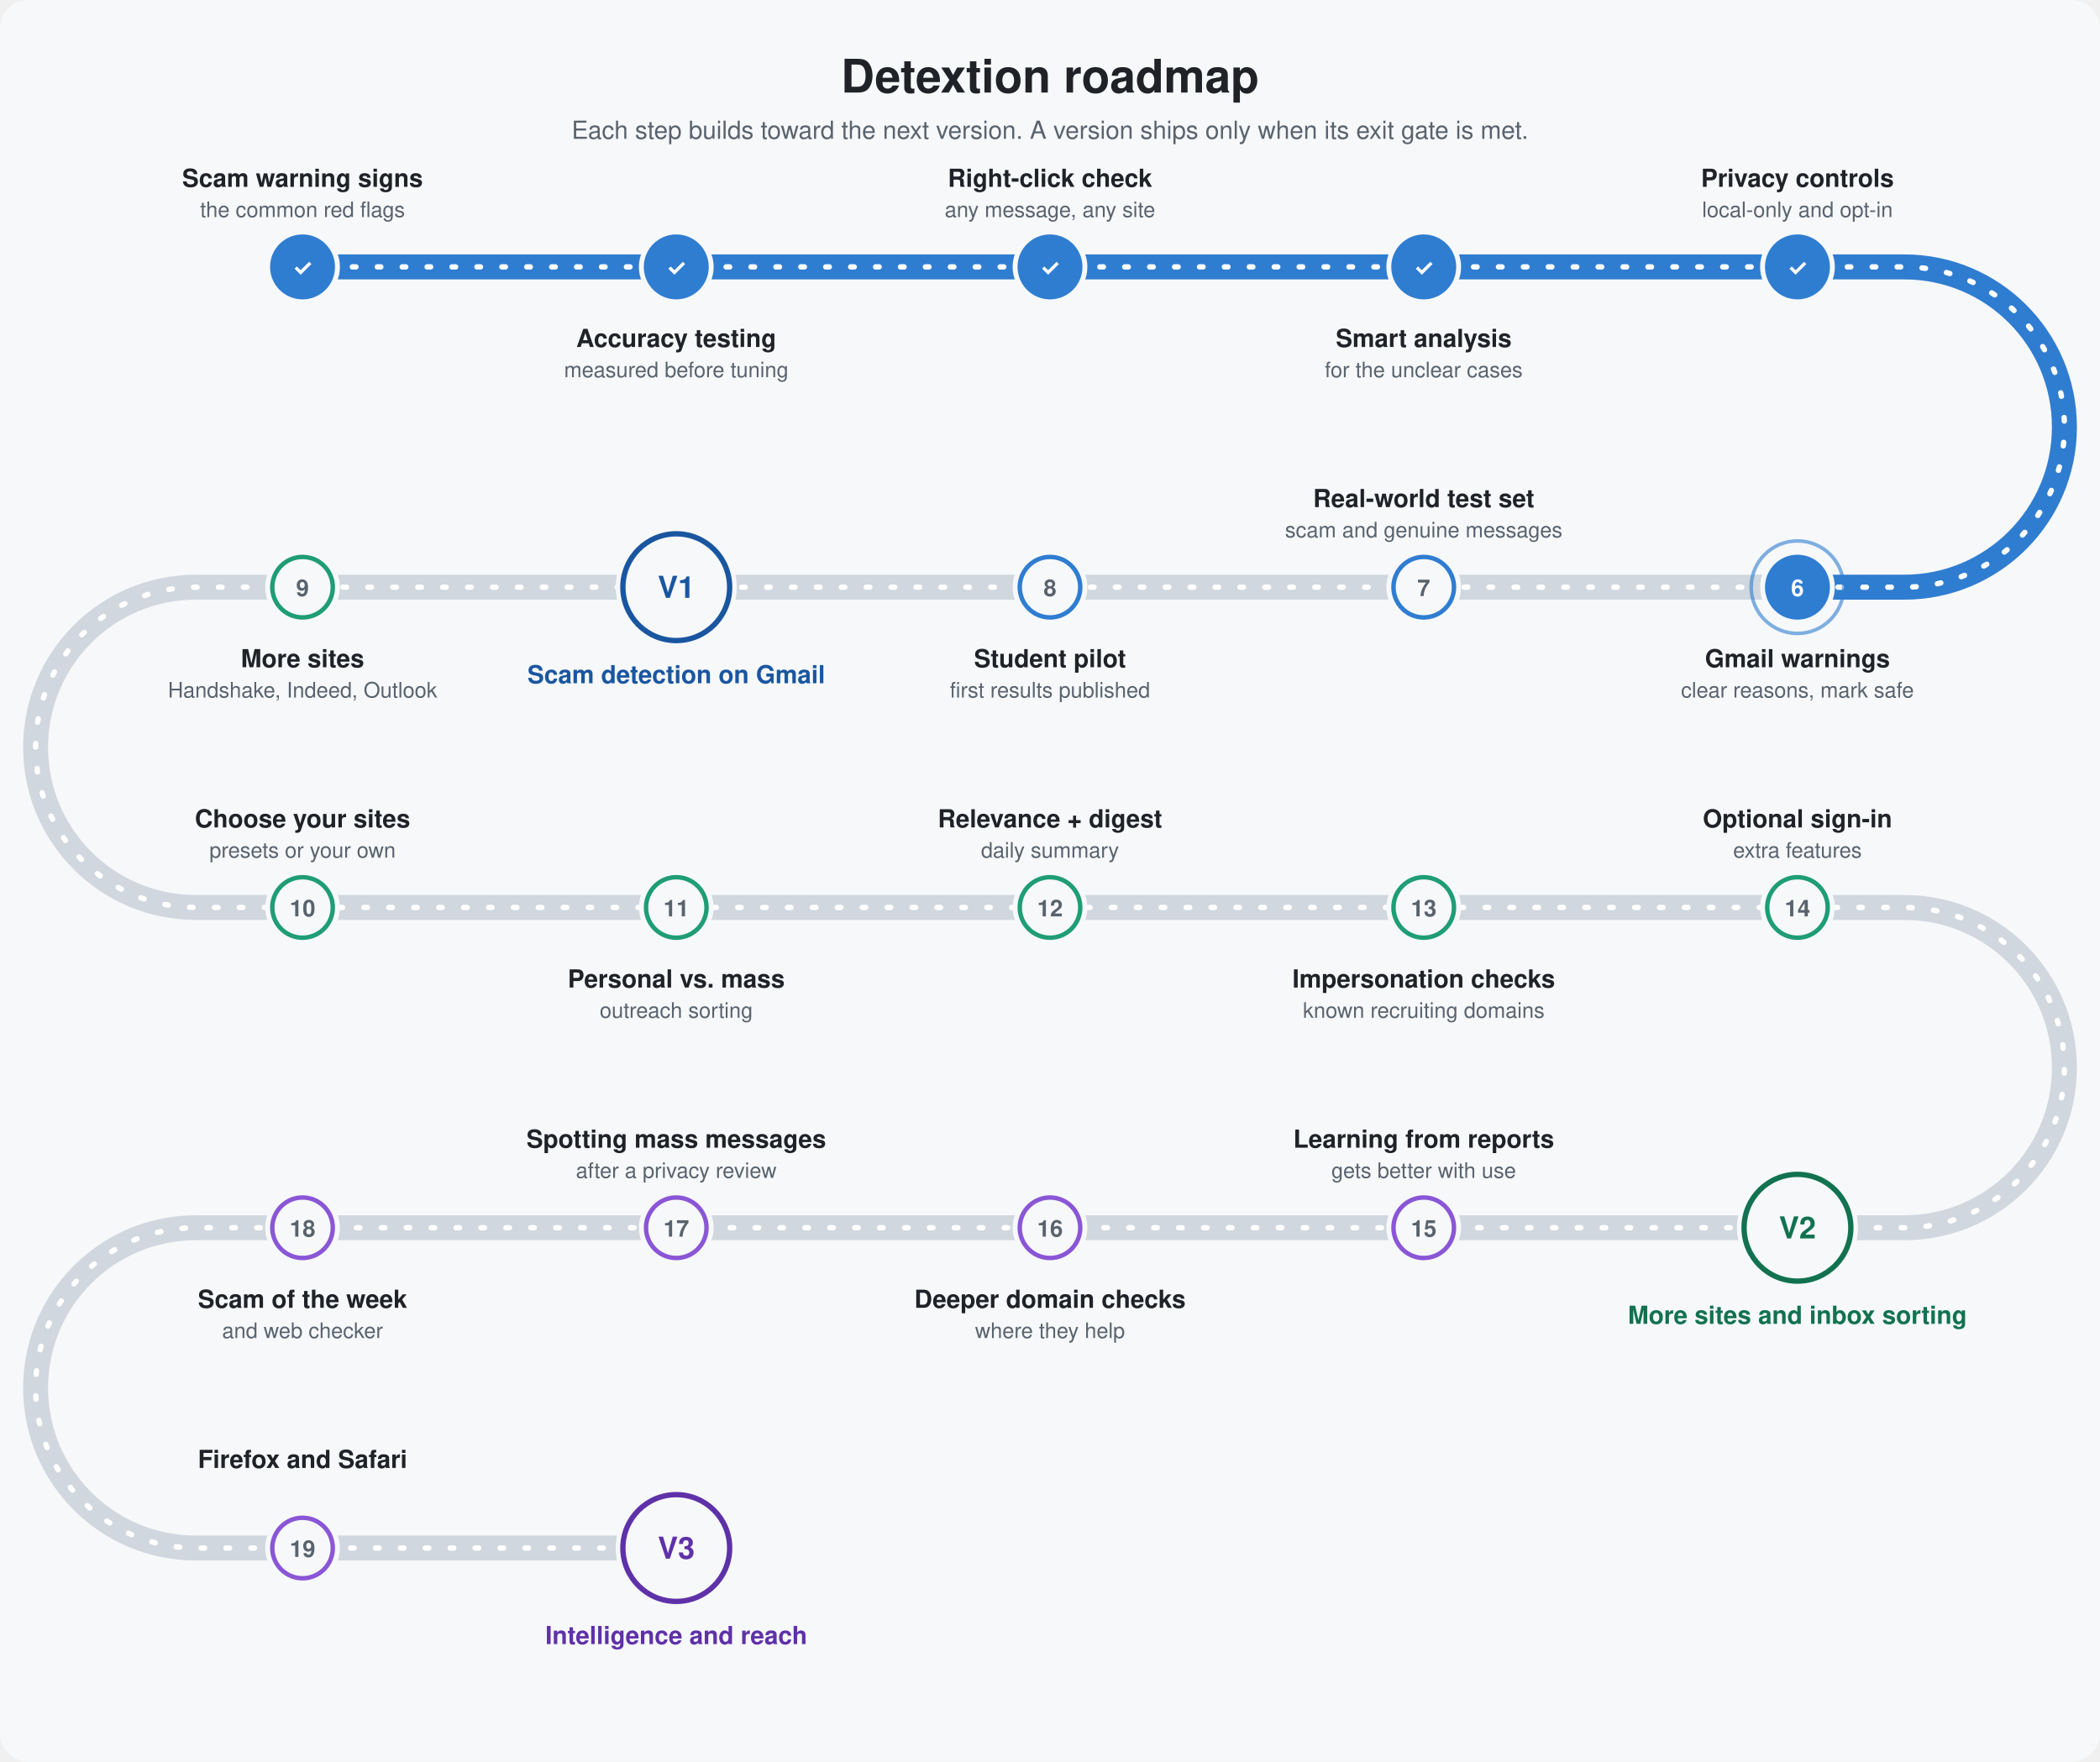
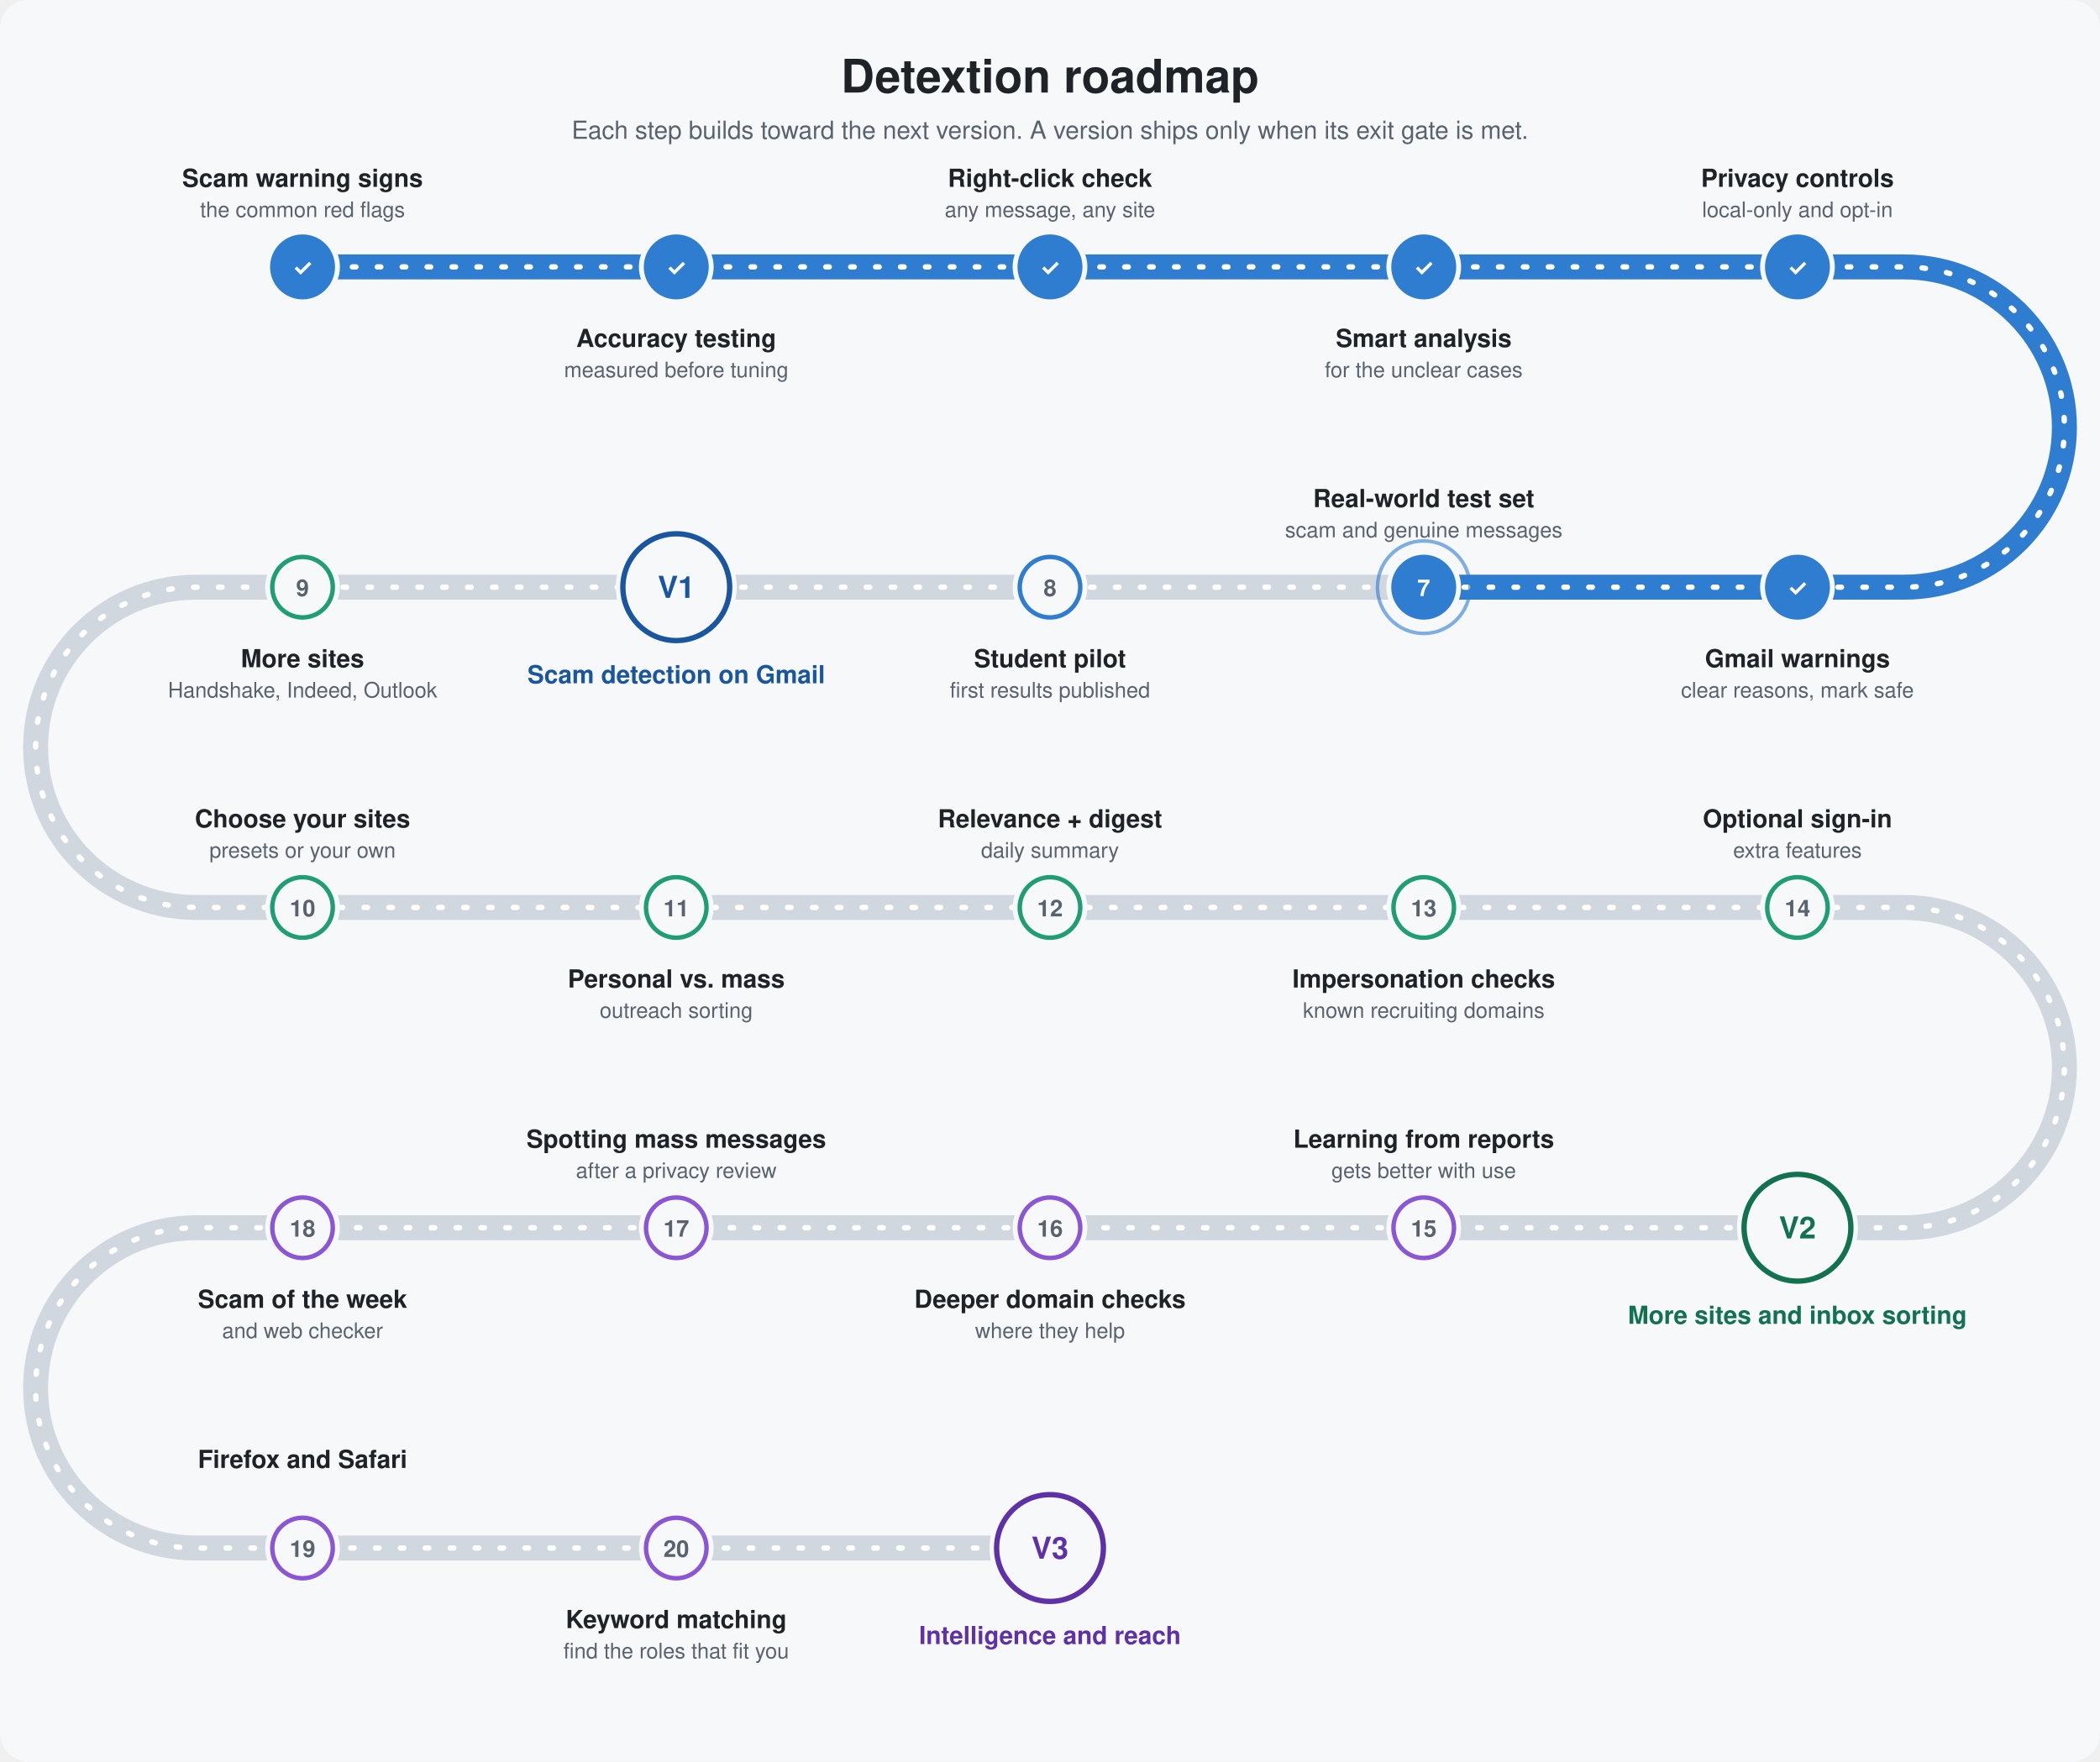
<svg xmlns="http://www.w3.org/2000/svg" viewBox="0 0 1180 990" width="1180" height="990" font-family="-apple-system,Segoe UI,Helvetica,Arial,sans-serif">
  <rect width="1180" height="990" rx="16" fill="#f6f8fa" />
  <text x="590" y="52" text-anchor="middle" font-size="26" font-weight="700" fill="#1f2328">Detextion roadmap</text>
  <text x="590" y="78" text-anchor="middle" font-size="14" fill="#59636e">Each step builds toward the next version. A version ships only when its exit gate is met.</text>
-   <path d="M 170 150 L 1070 150 A 90 90 0 0 1 1070 330 L 110 330 A 90 90 0 0 0 110 510 L 1070 510 A 90 90 0 0 1 1070 690 L 110 690 A 90 90 0 0 0 110 870 L 380 870 " fill="none" stroke="#d0d7de" stroke-width="14" stroke-linecap="round" />
-   <path d="M 170 150 L 1070 150 A 90 90 0 0 1 1070 330 L 110 330 A 90 90 0 0 0 110 510 L 1070 510 A 90 90 0 0 1 1070 690 L 110 690 A 90 90 0 0 0 110 870 L 380 870 " fill="none" stroke="#2f7dd1" stroke-width="14" stroke-linecap="round" stroke-dasharray="1242.74 6180.97" stroke-dashoffset="0.00" />
-   <path d="M 170 150 L 1070 150 A 90 90 0 0 1 1070 330 L 110 330 A 90 90 0 0 0 110 510 L 1070 510 A 90 90 0 0 1 1070 690 L 110 690 A 90 90 0 0 0 110 870 L 380 870 " fill="none" stroke="#ffffff" stroke-width="3" stroke-dasharray="2 12" stroke-linecap="round" />
+   <path d="M 170 150 L 1070 150 A 90 90 0 0 1 1070 330 L 110 330 A 90 90 0 0 0 110 510 L 1070 510 A 90 90 0 0 1 1070 690 L 110 690 A 90 90 0 0 0 110 870 L 590 870 " fill="none" stroke="#d0d7de" stroke-width="14" stroke-linecap="round" />
+   <path d="M 170 150 L 1070 150 A 90 90 0 0 1 1070 330 L 110 330 A 90 90 0 0 0 110 510 L 1070 510 A 90 90 0 0 1 1070 690 L 110 690 A 90 90 0 0 0 110 870 L 590 870 " fill="none" stroke="#2f7dd1" stroke-width="14" stroke-linecap="round" stroke-dasharray="1452.74 6390.97" stroke-dashoffset="0.00" />
+   <path d="M 170 150 L 1070 150 A 90 90 0 0 1 1070 330 L 110 330 A 90 90 0 0 0 110 510 L 1070 510 A 90 90 0 0 1 1070 690 L 110 690 A 90 90 0 0 0 110 870 L 590 870 " fill="none" stroke="#ffffff" stroke-width="3" stroke-dasharray="2 12" stroke-linecap="round" />
  <circle cx="170" cy="150" r="21" fill="#f6f8fa" />
  <circle cx="170" cy="150" r="17" fill="#2f7dd1" stroke="#2f7dd1" stroke-width="2.5" />
  <text x="170" y="155" text-anchor="middle" font-size="13" font-weight="700" fill="#fff">✓</text>
  <text x="170" y="105" text-anchor="middle" font-size="14" font-weight="600" fill="#1f2328">Scam warning signs</text>
  <text x="170" y="122" text-anchor="middle" font-size="12" fill="#59636e">the common red flags</text>
  <circle cx="380" cy="150" r="21" fill="#f6f8fa" />
  <circle cx="380" cy="150" r="17" fill="#2f7dd1" stroke="#2f7dd1" stroke-width="2.5" />
  <text x="380" y="155" text-anchor="middle" font-size="13" font-weight="700" fill="#fff">✓</text>
  <text x="380" y="195" text-anchor="middle" font-size="14" font-weight="600" fill="#1f2328">Accuracy testing</text>
  <text x="380" y="212" text-anchor="middle" font-size="12" fill="#59636e">measured before tuning</text>
  <circle cx="590" cy="150" r="21" fill="#f6f8fa" />
  <circle cx="590" cy="150" r="17" fill="#2f7dd1" stroke="#2f7dd1" stroke-width="2.5" />
  <text x="590" y="155" text-anchor="middle" font-size="13" font-weight="700" fill="#fff">✓</text>
  <text x="590" y="105" text-anchor="middle" font-size="14" font-weight="600" fill="#1f2328">Right-click check</text>
  <text x="590" y="122" text-anchor="middle" font-size="12" fill="#59636e">any message, any site</text>
  <circle cx="800" cy="150" r="21" fill="#f6f8fa" />
  <circle cx="800" cy="150" r="17" fill="#2f7dd1" stroke="#2f7dd1" stroke-width="2.5" />
  <text x="800" y="155" text-anchor="middle" font-size="13" font-weight="700" fill="#fff">✓</text>
  <text x="800" y="195" text-anchor="middle" font-size="14" font-weight="600" fill="#1f2328">Smart analysis</text>
  <text x="800" y="212" text-anchor="middle" font-size="12" fill="#59636e">for the unclear cases</text>
  <circle cx="1010" cy="150" r="21" fill="#f6f8fa" />
  <circle cx="1010" cy="150" r="17" fill="#2f7dd1" stroke="#2f7dd1" stroke-width="2.5" />
  <text x="1010" y="155" text-anchor="middle" font-size="13" font-weight="700" fill="#fff">✓</text>
  <text x="1010" y="105" text-anchor="middle" font-size="14" font-weight="600" fill="#1f2328">Privacy controls</text>
  <text x="1010" y="122" text-anchor="middle" font-size="12" fill="#59636e">local-only and opt-in</text>
  <circle cx="1010" cy="330" r="21" fill="#f6f8fa" />
-   <circle cx="1010" cy="330" r="26" fill="none" stroke="#2f7dd1" stroke-width="2" opacity="0.6" />
  <circle cx="1010" cy="330" r="17" fill="#2f7dd1" stroke="#2f7dd1" stroke-width="2.5" />
-   <text x="1010" y="335" text-anchor="middle" font-size="13" font-weight="700" fill="#fff">6</text>
+   <text x="1010" y="335" text-anchor="middle" font-size="13" font-weight="700" fill="#fff">✓</text>
  <text x="1010" y="375" text-anchor="middle" font-size="14" font-weight="600" fill="#1f2328">Gmail warnings</text>
  <text x="1010" y="392" text-anchor="middle" font-size="12" fill="#59636e">clear reasons, mark safe</text>
  <circle cx="800" cy="330" r="21" fill="#f6f8fa" />
-   <circle cx="800" cy="330" r="17" fill="#f6f8fa" stroke="#2f7dd1" stroke-width="2.5" />
-   <text x="800" y="335" text-anchor="middle" font-size="13" font-weight="700" fill="#59636e">7</text>
+   <circle cx="800" cy="330" r="26" fill="none" stroke="#2f7dd1" stroke-width="2" opacity="0.6" />
+   <circle cx="800" cy="330" r="17" fill="#2f7dd1" stroke="#2f7dd1" stroke-width="2.5" />
+   <text x="800" y="335" text-anchor="middle" font-size="13" font-weight="700" fill="#fff">7</text>
  <text x="800" y="285" text-anchor="middle" font-size="14" font-weight="600" fill="#1f2328">Real-world test set</text>
  <text x="800" y="302" text-anchor="middle" font-size="12" fill="#59636e">scam and genuine messages</text>
  <circle cx="590" cy="330" r="21" fill="#f6f8fa" />
  <circle cx="590" cy="330" r="17" fill="#f6f8fa" stroke="#2f7dd1" stroke-width="2.5" />
  <text x="590" y="335" text-anchor="middle" font-size="13" font-weight="700" fill="#59636e">8</text>
  <text x="590" y="375" text-anchor="middle" font-size="14" font-weight="600" fill="#1f2328">Student pilot</text>
  <text x="590" y="392" text-anchor="middle" font-size="12" fill="#59636e">first results published</text>
  <circle cx="380" cy="330" r="34" fill="#f6f8fa" />
  <circle cx="380" cy="330" r="30" fill="#f6f8fa" stroke="#1a56a0" stroke-width="3" />
  <text x="380" y="336" text-anchor="middle" font-size="17" font-weight="700" fill="#1a56a0">V1</text>
  <text x="380" y="384" text-anchor="middle" font-size="14" font-weight="700" fill="#1a56a0">Scam detection on Gmail</text>
  <circle cx="170" cy="330" r="21" fill="#f6f8fa" />
  <circle cx="170" cy="330" r="17" fill="#f6f8fa" stroke="#1f9d73" stroke-width="2.5" />
  <text x="170" y="335" text-anchor="middle" font-size="13" font-weight="700" fill="#59636e">9</text>
  <text x="170" y="375" text-anchor="middle" font-size="14" font-weight="600" fill="#1f2328">More sites</text>
  <text x="170" y="392" text-anchor="middle" font-size="12" fill="#59636e">Handshake, Indeed, Outlook</text>
  <circle cx="170" cy="510" r="21" fill="#f6f8fa" />
  <circle cx="170" cy="510" r="17" fill="#f6f8fa" stroke="#1f9d73" stroke-width="2.5" />
  <text x="170" y="515" text-anchor="middle" font-size="13" font-weight="700" fill="#59636e">10</text>
  <text x="170" y="465" text-anchor="middle" font-size="14" font-weight="600" fill="#1f2328">Choose your sites</text>
  <text x="170" y="482" text-anchor="middle" font-size="12" fill="#59636e">presets or your own</text>
  <circle cx="380" cy="510" r="21" fill="#f6f8fa" />
  <circle cx="380" cy="510" r="17" fill="#f6f8fa" stroke="#1f9d73" stroke-width="2.5" />
  <text x="380" y="515" text-anchor="middle" font-size="13" font-weight="700" fill="#59636e">11</text>
  <text x="380" y="555" text-anchor="middle" font-size="14" font-weight="600" fill="#1f2328">Personal vs. mass</text>
  <text x="380" y="572" text-anchor="middle" font-size="12" fill="#59636e">outreach sorting</text>
  <circle cx="590" cy="510" r="21" fill="#f6f8fa" />
  <circle cx="590" cy="510" r="17" fill="#f6f8fa" stroke="#1f9d73" stroke-width="2.5" />
  <text x="590" y="515" text-anchor="middle" font-size="13" font-weight="700" fill="#59636e">12</text>
  <text x="590" y="465" text-anchor="middle" font-size="14" font-weight="600" fill="#1f2328">Relevance + digest</text>
  <text x="590" y="482" text-anchor="middle" font-size="12" fill="#59636e">daily summary</text>
  <circle cx="800" cy="510" r="21" fill="#f6f8fa" />
  <circle cx="800" cy="510" r="17" fill="#f6f8fa" stroke="#1f9d73" stroke-width="2.5" />
  <text x="800" y="515" text-anchor="middle" font-size="13" font-weight="700" fill="#59636e">13</text>
  <text x="800" y="555" text-anchor="middle" font-size="14" font-weight="600" fill="#1f2328">Impersonation checks</text>
  <text x="800" y="572" text-anchor="middle" font-size="12" fill="#59636e">known recruiting domains</text>
  <circle cx="1010" cy="510" r="21" fill="#f6f8fa" />
  <circle cx="1010" cy="510" r="17" fill="#f6f8fa" stroke="#1f9d73" stroke-width="2.5" />
  <text x="1010" y="515" text-anchor="middle" font-size="13" font-weight="700" fill="#59636e">14</text>
  <text x="1010" y="465" text-anchor="middle" font-size="14" font-weight="600" fill="#1f2328">Optional sign-in</text>
  <text x="1010" y="482" text-anchor="middle" font-size="12" fill="#59636e">extra features</text>
  <circle cx="1010" cy="690" r="34" fill="#f6f8fa" />
  <circle cx="1010" cy="690" r="30" fill="#f6f8fa" stroke="#12724f" stroke-width="3" />
  <text x="1010" y="696" text-anchor="middle" font-size="17" font-weight="700" fill="#12724f">V2</text>
  <text x="1010" y="744" text-anchor="middle" font-size="14" font-weight="700" fill="#12724f">More sites and inbox sorting</text>
  <circle cx="800" cy="690" r="21" fill="#f6f8fa" />
  <circle cx="800" cy="690" r="17" fill="#f6f8fa" stroke="#8a56d6" stroke-width="2.5" />
  <text x="800" y="695" text-anchor="middle" font-size="13" font-weight="700" fill="#59636e">15</text>
  <text x="800" y="645" text-anchor="middle" font-size="14" font-weight="600" fill="#1f2328">Learning from reports</text>
  <text x="800" y="662" text-anchor="middle" font-size="12" fill="#59636e">gets better with use</text>
  <circle cx="590" cy="690" r="21" fill="#f6f8fa" />
  <circle cx="590" cy="690" r="17" fill="#f6f8fa" stroke="#8a56d6" stroke-width="2.5" />
  <text x="590" y="695" text-anchor="middle" font-size="13" font-weight="700" fill="#59636e">16</text>
  <text x="590" y="735" text-anchor="middle" font-size="14" font-weight="600" fill="#1f2328">Deeper domain checks</text>
  <text x="590" y="752" text-anchor="middle" font-size="12" fill="#59636e">where they help</text>
  <circle cx="380" cy="690" r="21" fill="#f6f8fa" />
  <circle cx="380" cy="690" r="17" fill="#f6f8fa" stroke="#8a56d6" stroke-width="2.5" />
  <text x="380" y="695" text-anchor="middle" font-size="13" font-weight="700" fill="#59636e">17</text>
  <text x="380" y="645" text-anchor="middle" font-size="14" font-weight="600" fill="#1f2328">Spotting mass messages</text>
  <text x="380" y="662" text-anchor="middle" font-size="12" fill="#59636e">after a privacy review</text>
  <circle cx="170" cy="690" r="21" fill="#f6f8fa" />
  <circle cx="170" cy="690" r="17" fill="#f6f8fa" stroke="#8a56d6" stroke-width="2.5" />
  <text x="170" y="695" text-anchor="middle" font-size="13" font-weight="700" fill="#59636e">18</text>
  <text x="170" y="735" text-anchor="middle" font-size="14" font-weight="600" fill="#1f2328">Scam of the week</text>
  <text x="170" y="752" text-anchor="middle" font-size="12" fill="#59636e">and web checker</text>
  <circle cx="170" cy="870" r="21" fill="#f6f8fa" />
  <circle cx="170" cy="870" r="17" fill="#f6f8fa" stroke="#8a56d6" stroke-width="2.5" />
  <text x="170" y="875" text-anchor="middle" font-size="13" font-weight="700" fill="#59636e">19</text>
  <text x="170" y="825" text-anchor="middle" font-size="14" font-weight="600" fill="#1f2328">Firefox and Safari</text>
-   <circle cx="380" cy="870" r="34" fill="#f6f8fa" />
-   <circle cx="380" cy="870" r="30" fill="#f6f8fa" stroke="#5f31a8" stroke-width="3" />
-   <text x="380" y="876" text-anchor="middle" font-size="17" font-weight="700" fill="#5f31a8">V3</text>
-   <text x="380" y="924" text-anchor="middle" font-size="14" font-weight="700" fill="#5f31a8">Intelligence and reach</text>
+   <circle cx="380" cy="870" r="21" fill="#f6f8fa" />
+   <circle cx="380" cy="870" r="17" fill="#f6f8fa" stroke="#8a56d6" stroke-width="2.5" />
+   <text x="380" y="875" text-anchor="middle" font-size="13" font-weight="700" fill="#59636e">20</text>
+   <text x="380" y="915" text-anchor="middle" font-size="14" font-weight="600" fill="#1f2328">Keyword matching</text>
+   <text x="380" y="932" text-anchor="middle" font-size="12" fill="#59636e">find the roles that fit you</text>
+   <circle cx="590" cy="870" r="34" fill="#f6f8fa" />
+   <circle cx="590" cy="870" r="30" fill="#f6f8fa" stroke="#5f31a8" stroke-width="3" />
+   <text x="590" y="876" text-anchor="middle" font-size="17" font-weight="700" fill="#5f31a8">V3</text>
+   <text x="590" y="924" text-anchor="middle" font-size="14" font-weight="700" fill="#5f31a8">Intelligence and reach</text>
</svg>
